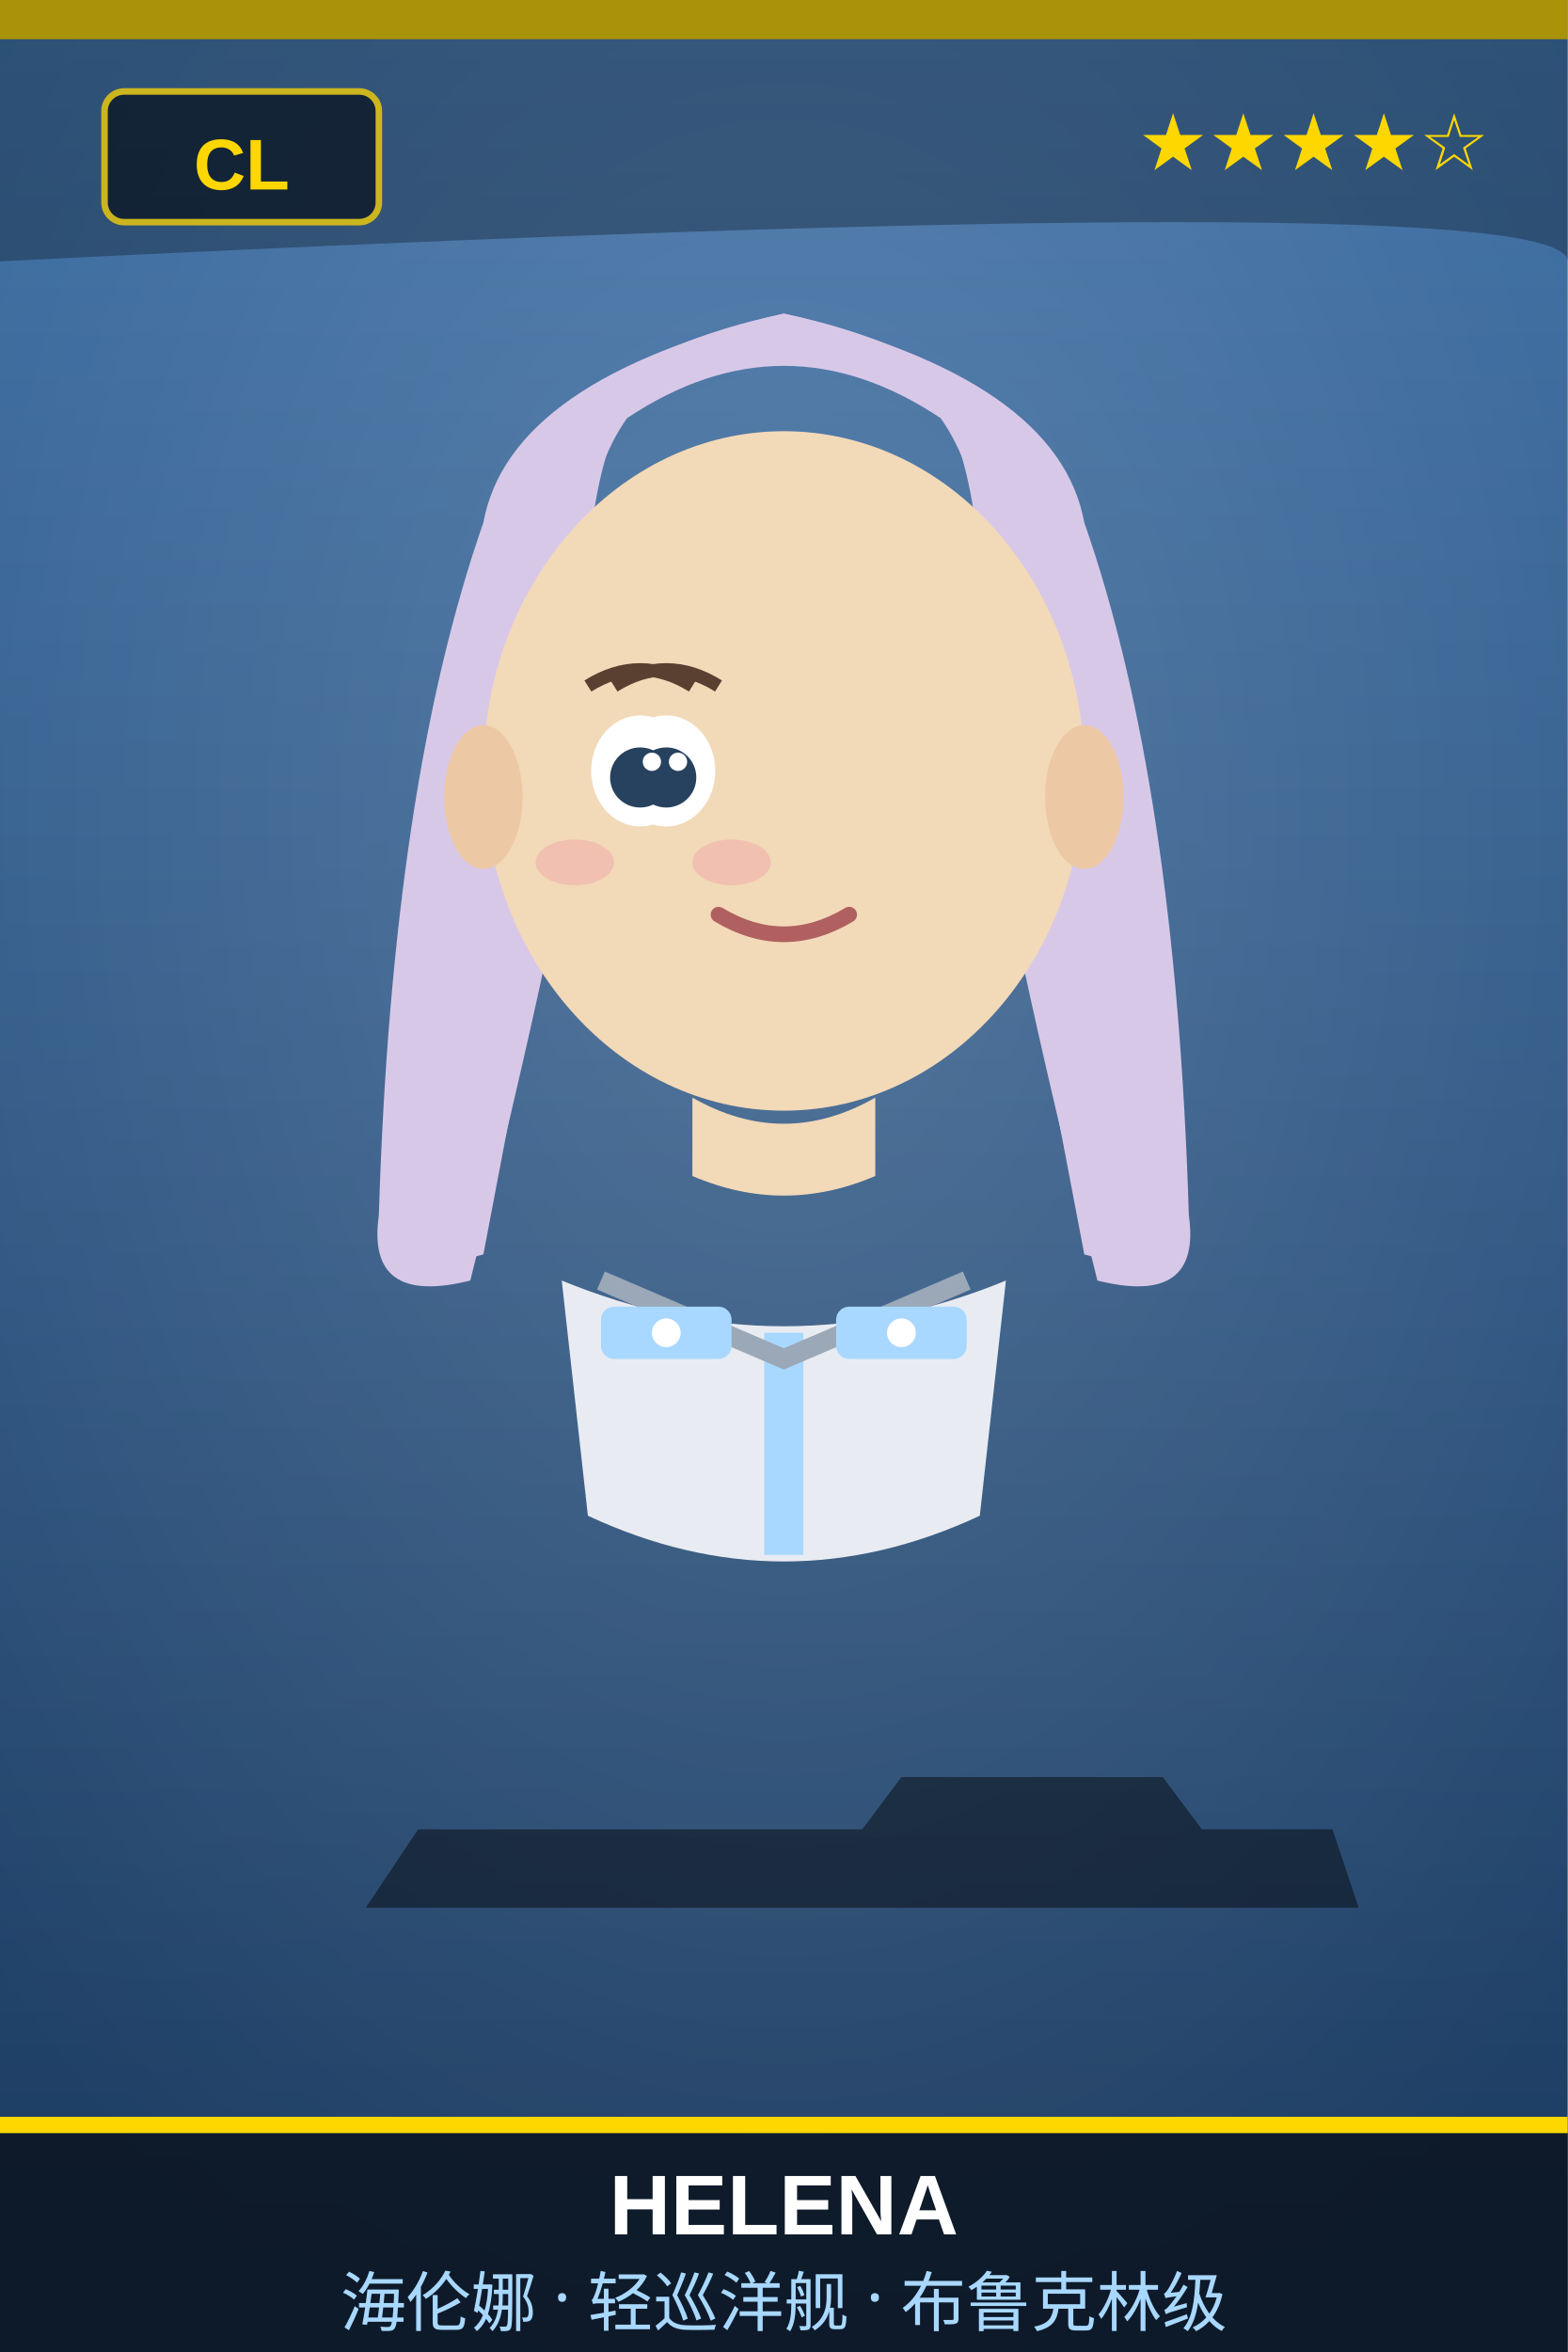
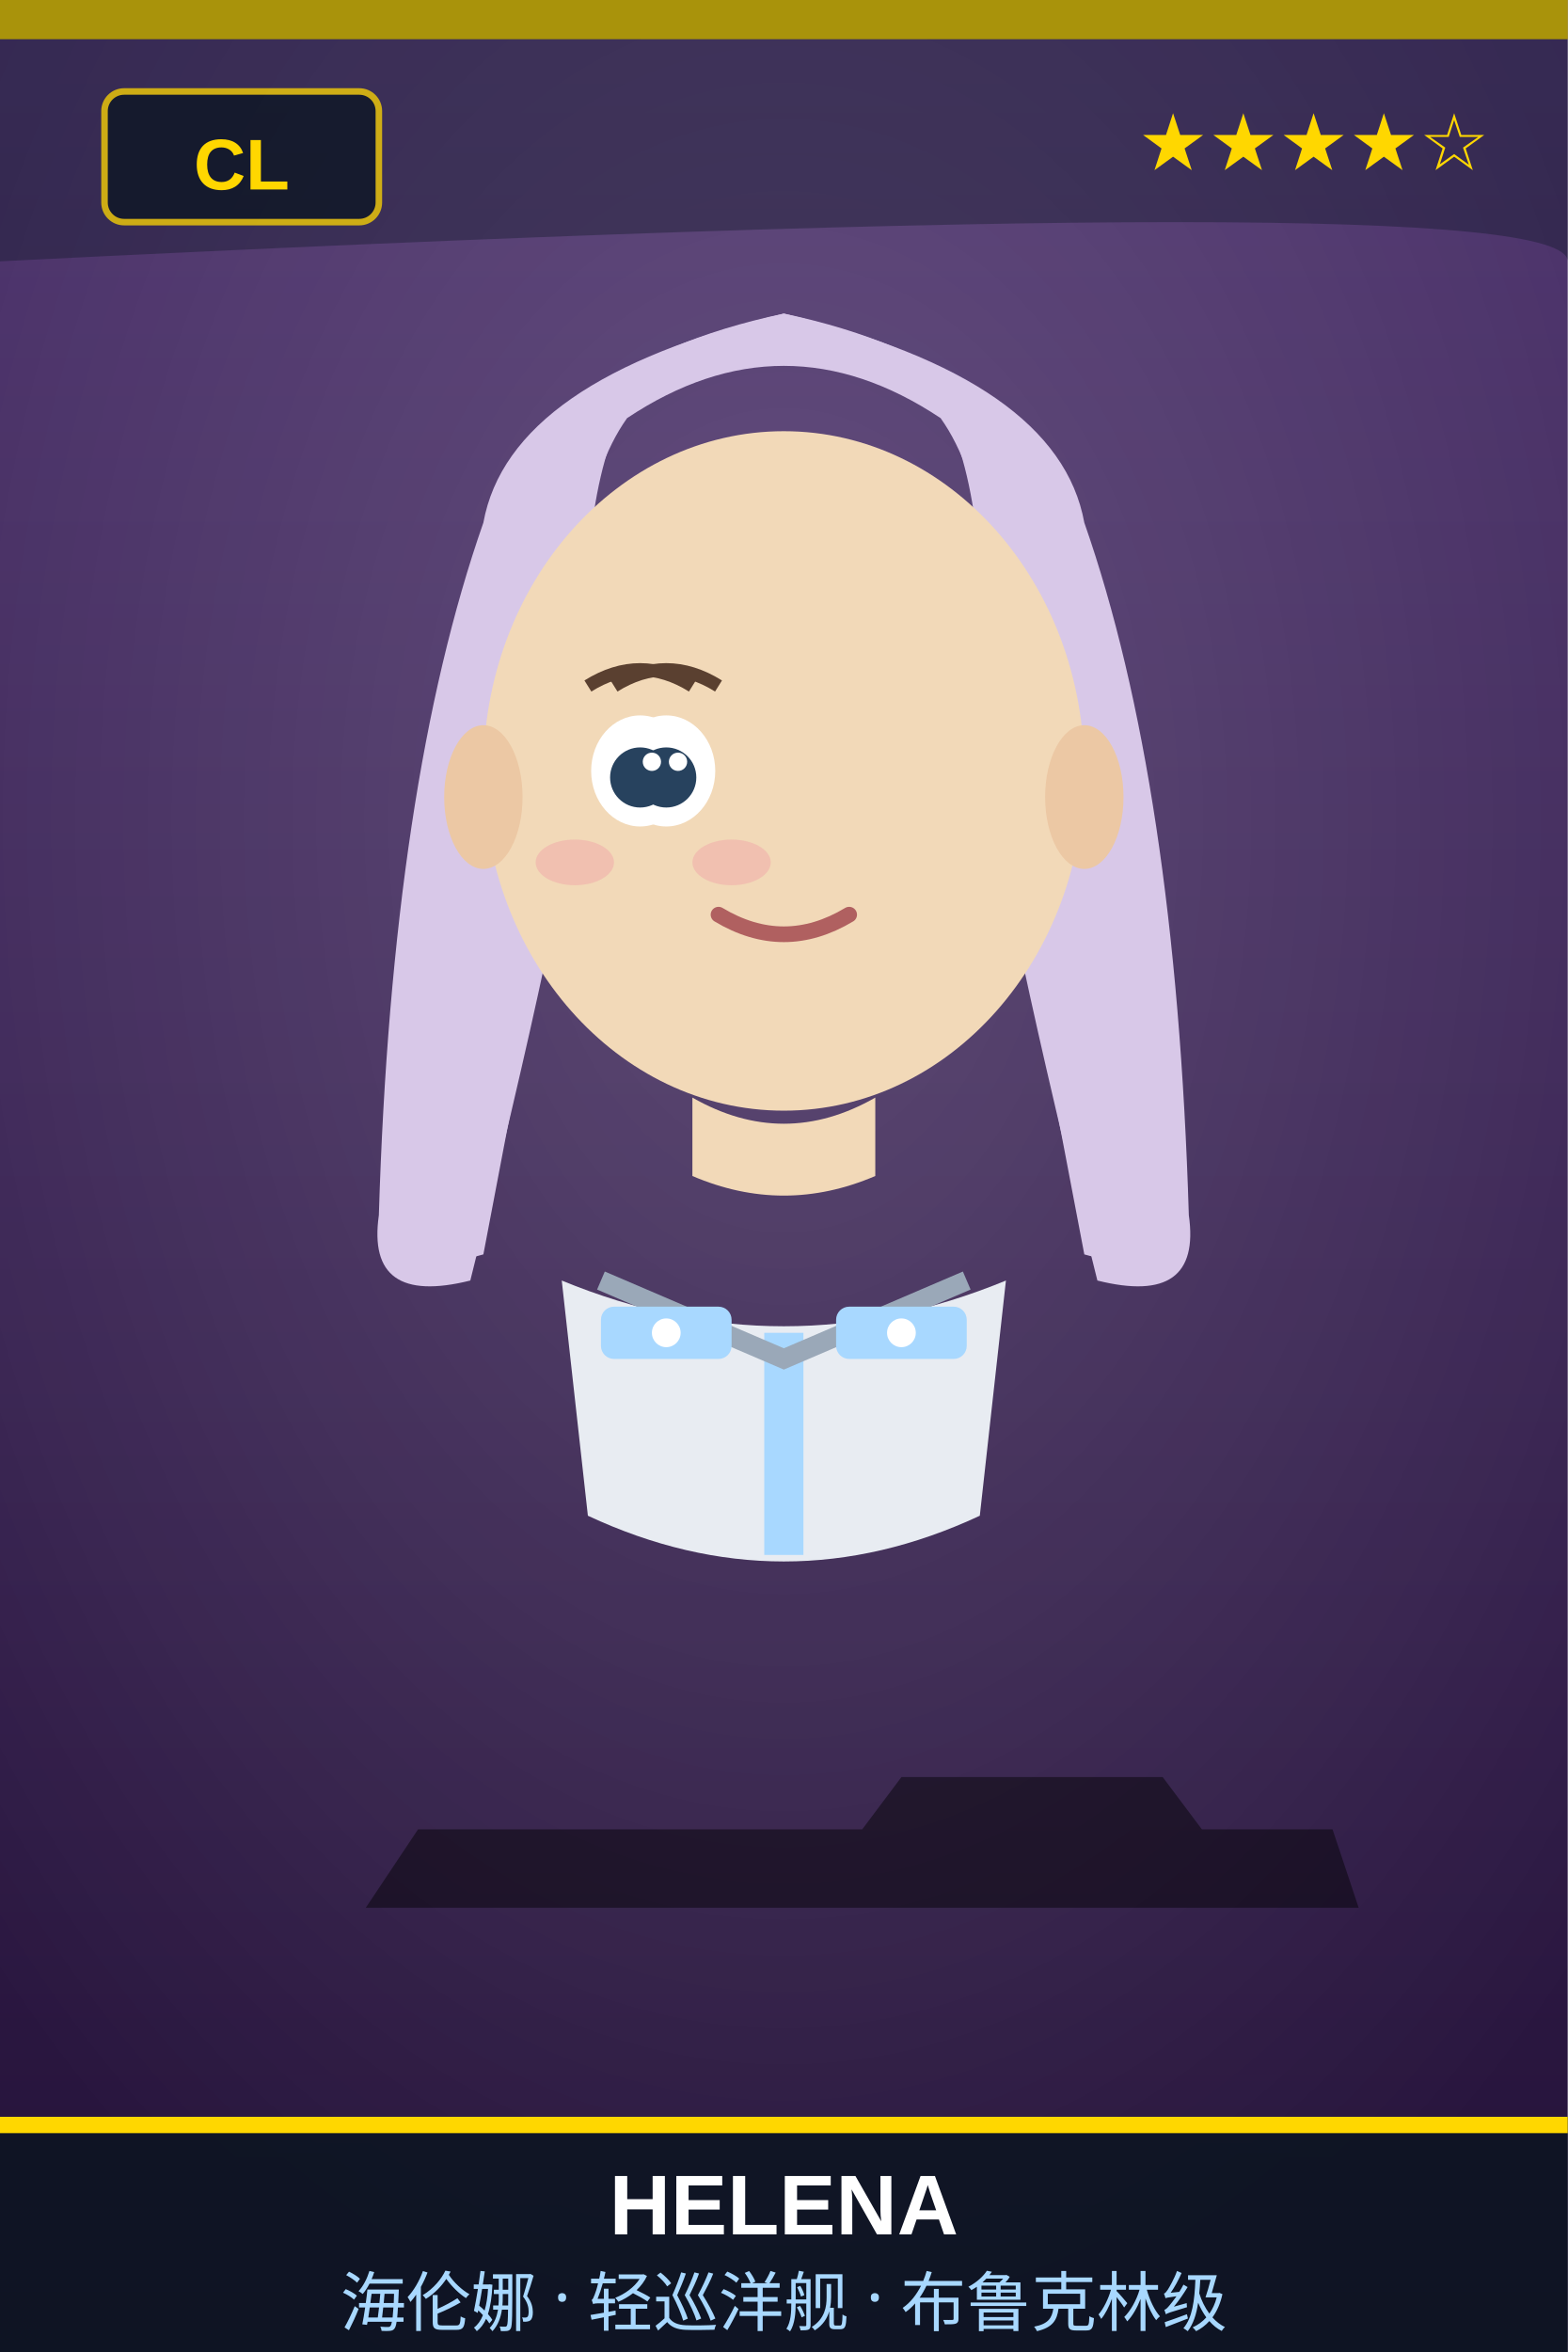
<svg xmlns="http://www.w3.org/2000/svg" width="240" height="360" viewBox="0 0 240 360">
  <defs>
    <linearGradient id="bg" x1="0" y1="0" x2="0" y2="1">
-       <stop offset="0" stop-color="#3b6ea5" />
-       <stop offset="1" stop-color="#1c3a5e" />
+       <stop offset="0" stop-color="#4a2f6b" />
+       <stop offset="1" stop-color="#241238" />
    </linearGradient>
    <radialGradient id="glow" cx="0.5" cy="0.35" r="0.7">
      <stop offset="0" stop-color="#ffffff" stop-opacity="0.18" />
      <stop offset="1" stop-color="#ffffff" stop-opacity="0" />
    </radialGradient>
  </defs>
  <rect width="240" height="360" fill="url(#bg)" />
  <rect width="240" height="360" fill="url(#glow)" />
  <rect x="0" y="0" width="240" height="6" fill="#ffd700" />
  <path d="M0,40 Q240,28 240,40 L240,0 L0,0 Z" fill="#0a1420" opacity="0.35" />
  <g transform="translate(16,14)">
    <rect width="42" height="20" rx="3" fill="#0a1420" opacity="0.75" stroke="#ffd700" stroke-width="1" />
    <text x="21" y="15" font-size="11" font-weight="bold" text-anchor="middle" fill="#ffd700" font-family="Arial">CL</text>
  </g>
  <text x="228" y="26" font-size="12" text-anchor="end" fill="#ffd700" font-family="Arial">★★★★☆</text>
  <path d="M74,80 Q60,120 58,186 Q56,200 72,196 Q86,140 90,112 Q88,76 96,62 Q120,44 144,62 Q152,76 150,112 Q154,140 168,196 Q184,200 182,186 Q180,120 166,80 Q162,58 120,48 Q78,58 74,80 Z" fill="#d8c8e8" />
  <path d="M74,84 Q62,120 60,184 Q60,196 74,192 Q84,140 88,116 Q86,78 96,64 Q120,48 144,64 Q154,78 152,116 Q156,140 166,192 Q180,196 180,184 Q178,120 166,84 Q158,56 120,48 Q82,56 74,84 Z" fill="#d8c8e8" />
  <ellipse cx="120" cy="118" rx="46" ry="52" fill="#f2d9b8" />
  <ellipse cx="74" cy="122" rx="6" ry="11" fill="#ecc8a4" />
  <ellipse cx="166" cy="122" rx="6" ry="11" fill="#ecc8a4" />
  <path d="M106,168 Q120,176 134,168 L134,180 Q120,186 106,180 Z" fill="#f2d9b8" />
  <path d="M86,196 Q120,210 154,196 L150,232 Q120,246 90,232 Z" fill="#e8ecf2" />
  <path d="M120,204 L120,238" stroke="#a8d8ff" stroke-width="6" />
  <path d="M92,196 L120,208 L148,196" stroke="#9aa8b8" stroke-width="3" fill="none" />
  <rect x="92" y="200" width="20" height="8" rx="2" fill="#a8d8ff" />
  <rect x="128" y="200" width="20" height="8" rx="2" fill="#a8d8ff" />
  <circle cx="102" cy="204" r="2.2" fill="#fff" />
  <circle cx="138" cy="204" r="2.2" fill="#fff" />
  <ellipse cx="102" cy="118" rx="7.5" ry="8.5" fill="#fff" />
  <ellipse cx="98" cy="118" rx="7.5" ry="8.5" fill="#fff" />
  <circle cx="102" cy="119" r="4.6" fill="#27425e" />
  <circle cx="98" cy="119" r="4.6" fill="#27425e" />
  <circle cx="103.8" cy="116.6" r="1.4" fill="#fff" />
  <circle cx="99.8" cy="116.6" r="1.4" fill="#fff" />
  <path d="M94,105 Q102,100 110,105" stroke="#5a4030" stroke-width="2" fill="none" />
  <path d="M90,105 Q98,100 106,105" stroke="#5a4030" stroke-width="2" fill="none" />
  <path d="M110,140 Q120,146 130,140" stroke="#b06060" stroke-width="2.4" fill="none" stroke-linecap="round" />
  <ellipse cx="88" cy="132" rx="6" ry="3.5" fill="#f0a8a8" opacity="0.5" />
  <ellipse cx="112" cy="132" rx="6" ry="3.5" fill="#f0a8a8" opacity="0.5" />
  <g transform="translate(0,0)" fill="#000" opacity="0.45">
    <path d="M56,292 L64,280 L132,280 L138,272 L178,272 L184,280 L204,280 L208,292 Z" />
  </g>
  <rect x="0" y="324" width="240" height="36" fill="#0a1420" opacity="0.85" />
  <rect x="0" y="324" width="240" height="2.5" fill="#ffd700" />
  <text x="120" y="342" font-size="13" font-weight="bold" text-anchor="middle" fill="#ffffff" font-family="Arial">HELENA</text>
  <text x="120" y="356" font-size="10" text-anchor="middle" fill="#a8d8ff" font-family="'Microsoft YaHei', sans-serif">海伦娜 · 轻巡洋舰 · 布鲁克林级</text>
</svg>
